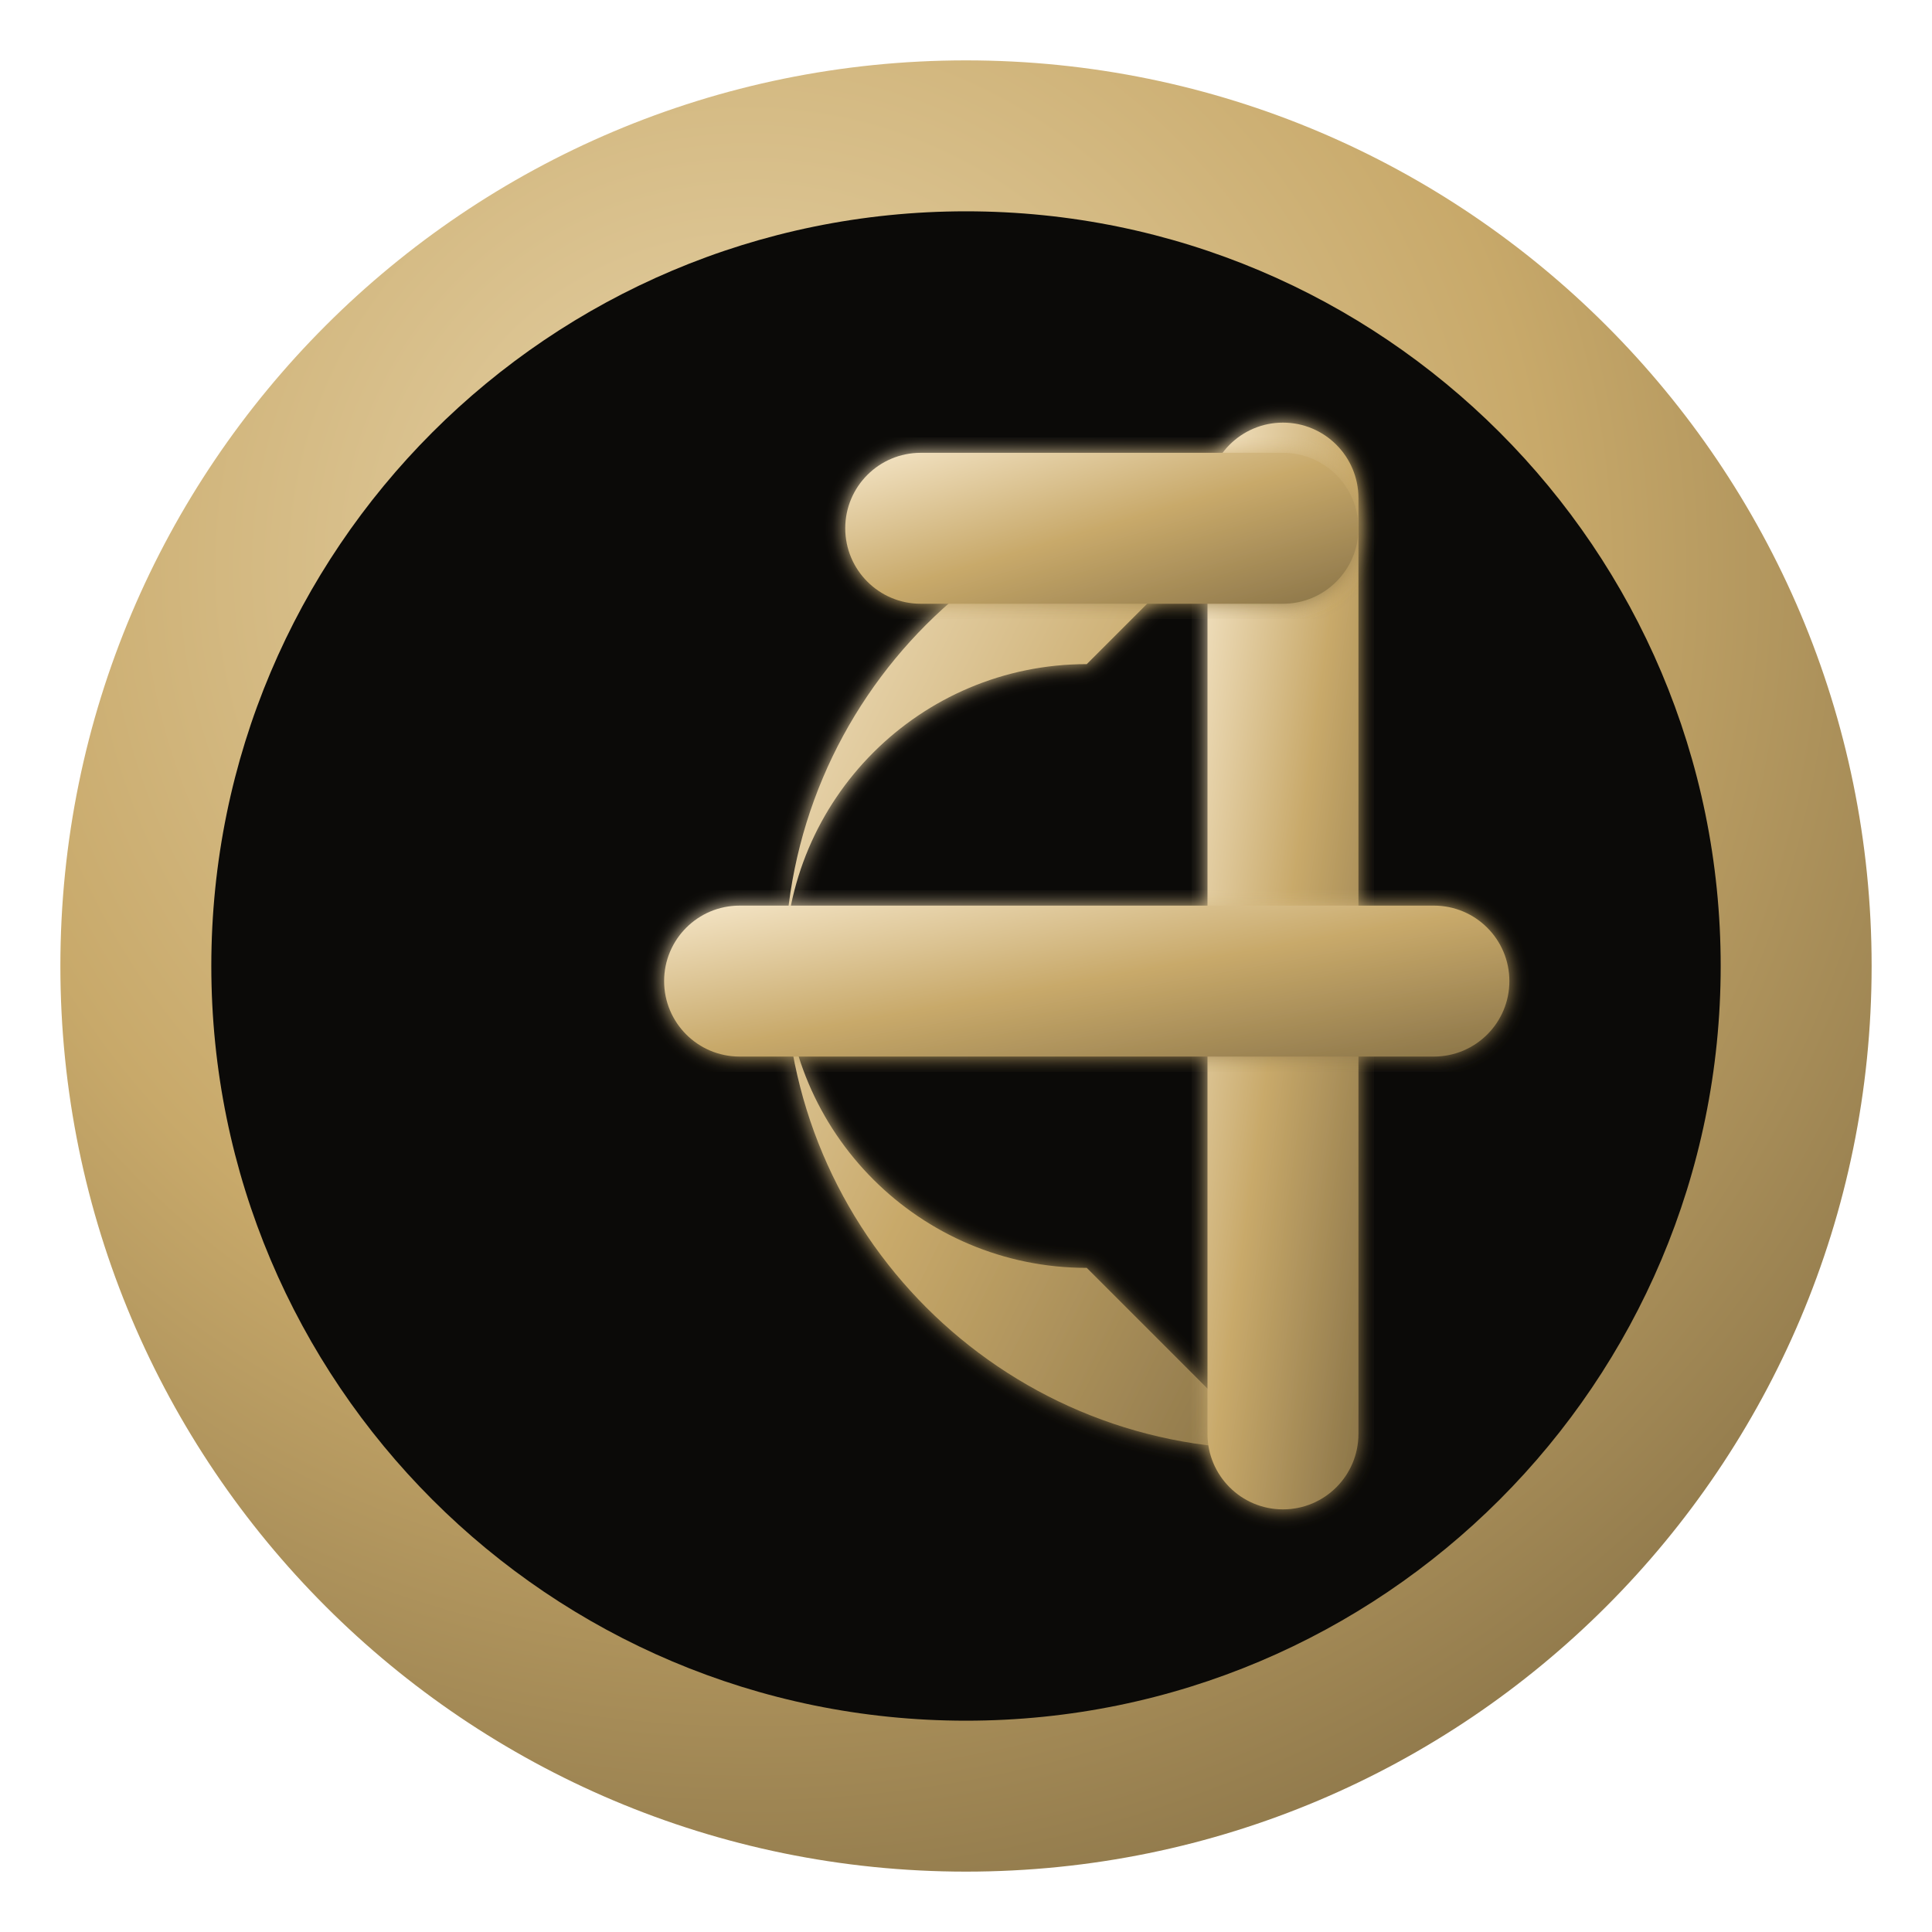
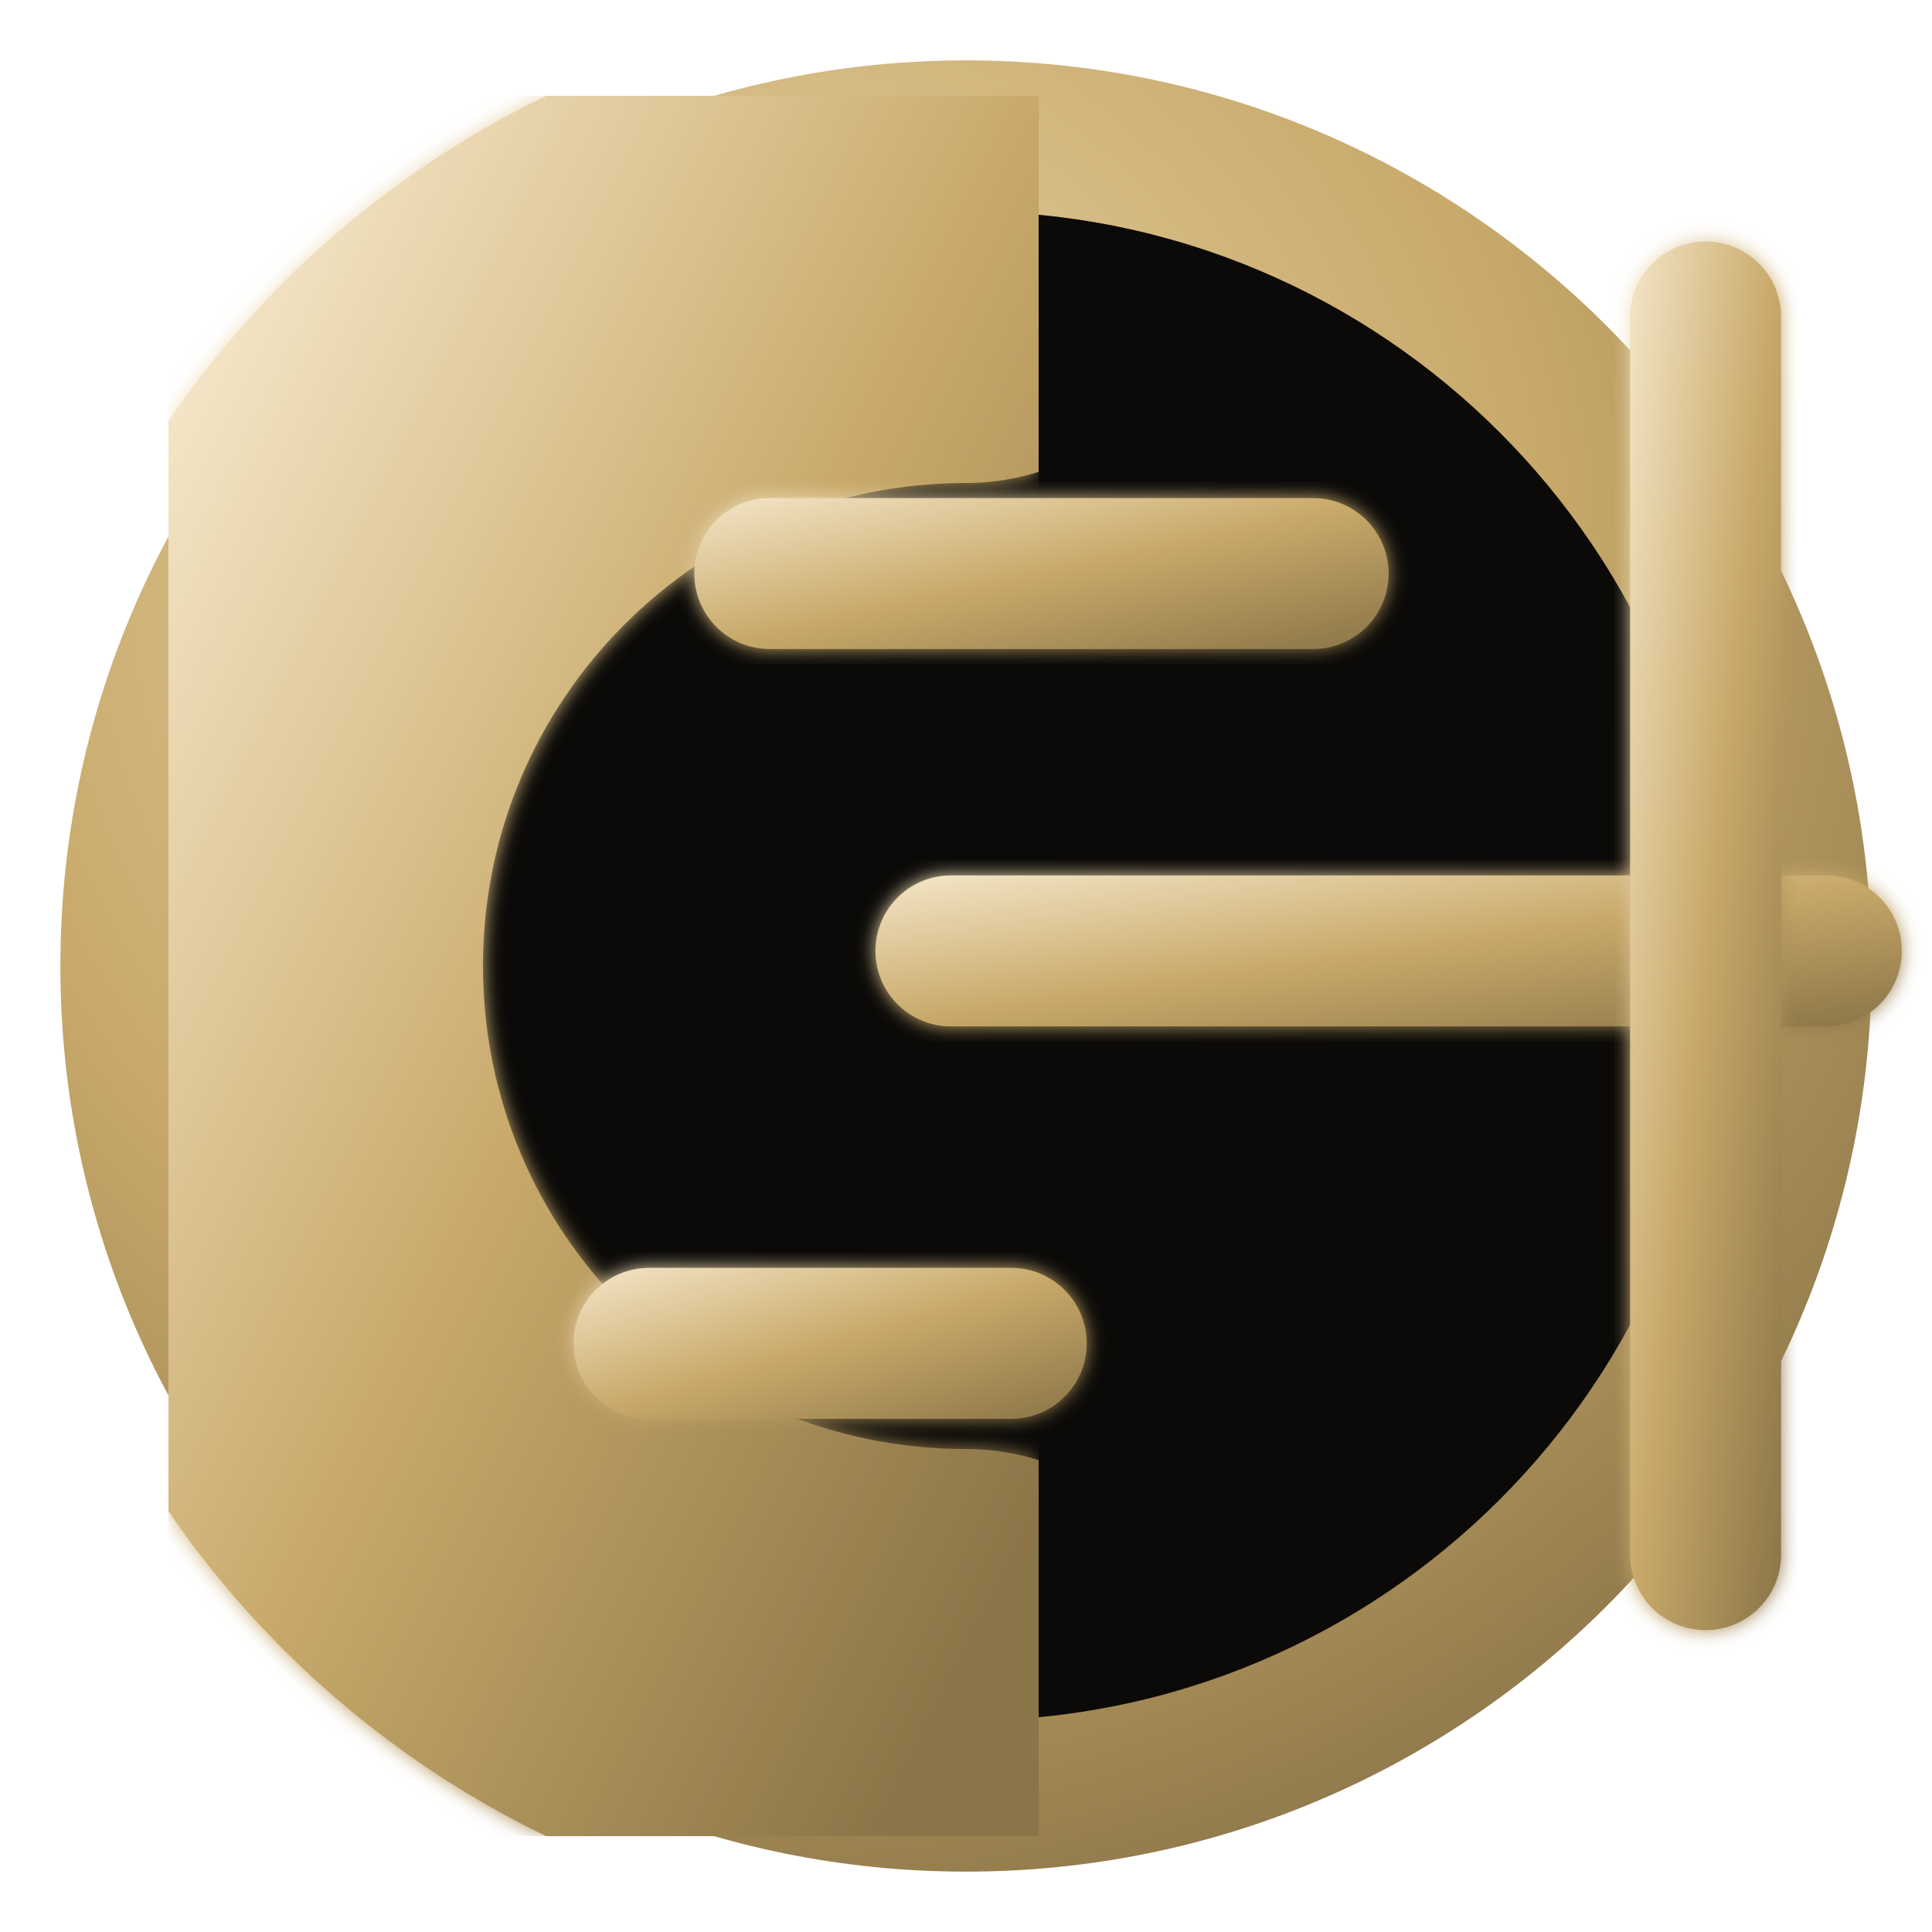
<svg xmlns="http://www.w3.org/2000/svg" viewBox="0 0 64 64" fill="none">
  <defs>
    <radialGradient id="ringGrad" cx="38%" cy="28%" r="80%">
      <stop offset="0%" stop-color="#e8d5ab" />
      <stop offset="55%" stop-color="#c8a96a" />
      <stop offset="100%" stop-color="#8a7448" />
    </radialGradient>
    <linearGradient id="ctGrad" x1="0%" y1="0%" x2="100%" y2="100%">
      <stop offset="0%" stop-color="#f5e6c8" />
      <stop offset="50%" stop-color="#c8a96a" />
      <stop offset="100%" stop-color="#8a7448" />
    </linearGradient>
    <filter id="glow">
      <feGaussianBlur stdDeviation="0.3" result="b" />
      <feMerge>
        <feMergeNode in="b" />
        <feMergeNode in="SourceGraphic" />
      </feMerge>
    </filter>
  </defs>
  <circle cx="32" cy="32" r="30" fill="url(#ringGrad)" />
  <circle cx="32" cy="32" r="25" fill="#0b0a08" />
-   <path d="     M 42 16     A 16 16 0 1 0 42 48     L 36 42     A 10 10 0 1 1 36 22     Z   " fill="url(#ctGrad)" filter="url(#glow)" />
-   <rect x="40" y="14" width="5" height="36" rx="2.5" fill="url(#ctGrad)" filter="url(#glow)" />
-   <rect x="28" y="15" width="17" height="5" rx="2.5" fill="url(#ctGrad)" filter="url(#glow)" />
-   <rect x="22" y="30" width="28" height="5" rx="2.5" fill="url(#ctGrad)" filter="url(#glow)" />
+   <path d="M 32 8 A 22 22 0 1 0 32 56" stroke="url(#ctGrad)" stroke-width="16" stroke-linecap="round" fill="none" filter="url(#glow)" />
+   <rect x="23" y="16.5" width="23" height="5" rx="2.5" fill="url(#ctGrad)" filter="url(#glow)" />
+   <rect x="19" y="42" width="17" height="5" rx="2.5" fill="url(#ctGrad)" filter="url(#glow)" />
+   <rect x="29" y="29" width="34" height="5" rx="2.5" fill="url(#ctGrad)" filter="url(#glow)" />
+   <rect x="54" y="8" width="5" height="46" rx="2.5" fill="url(#ctGrad)" filter="url(#glow)" />
</svg>
